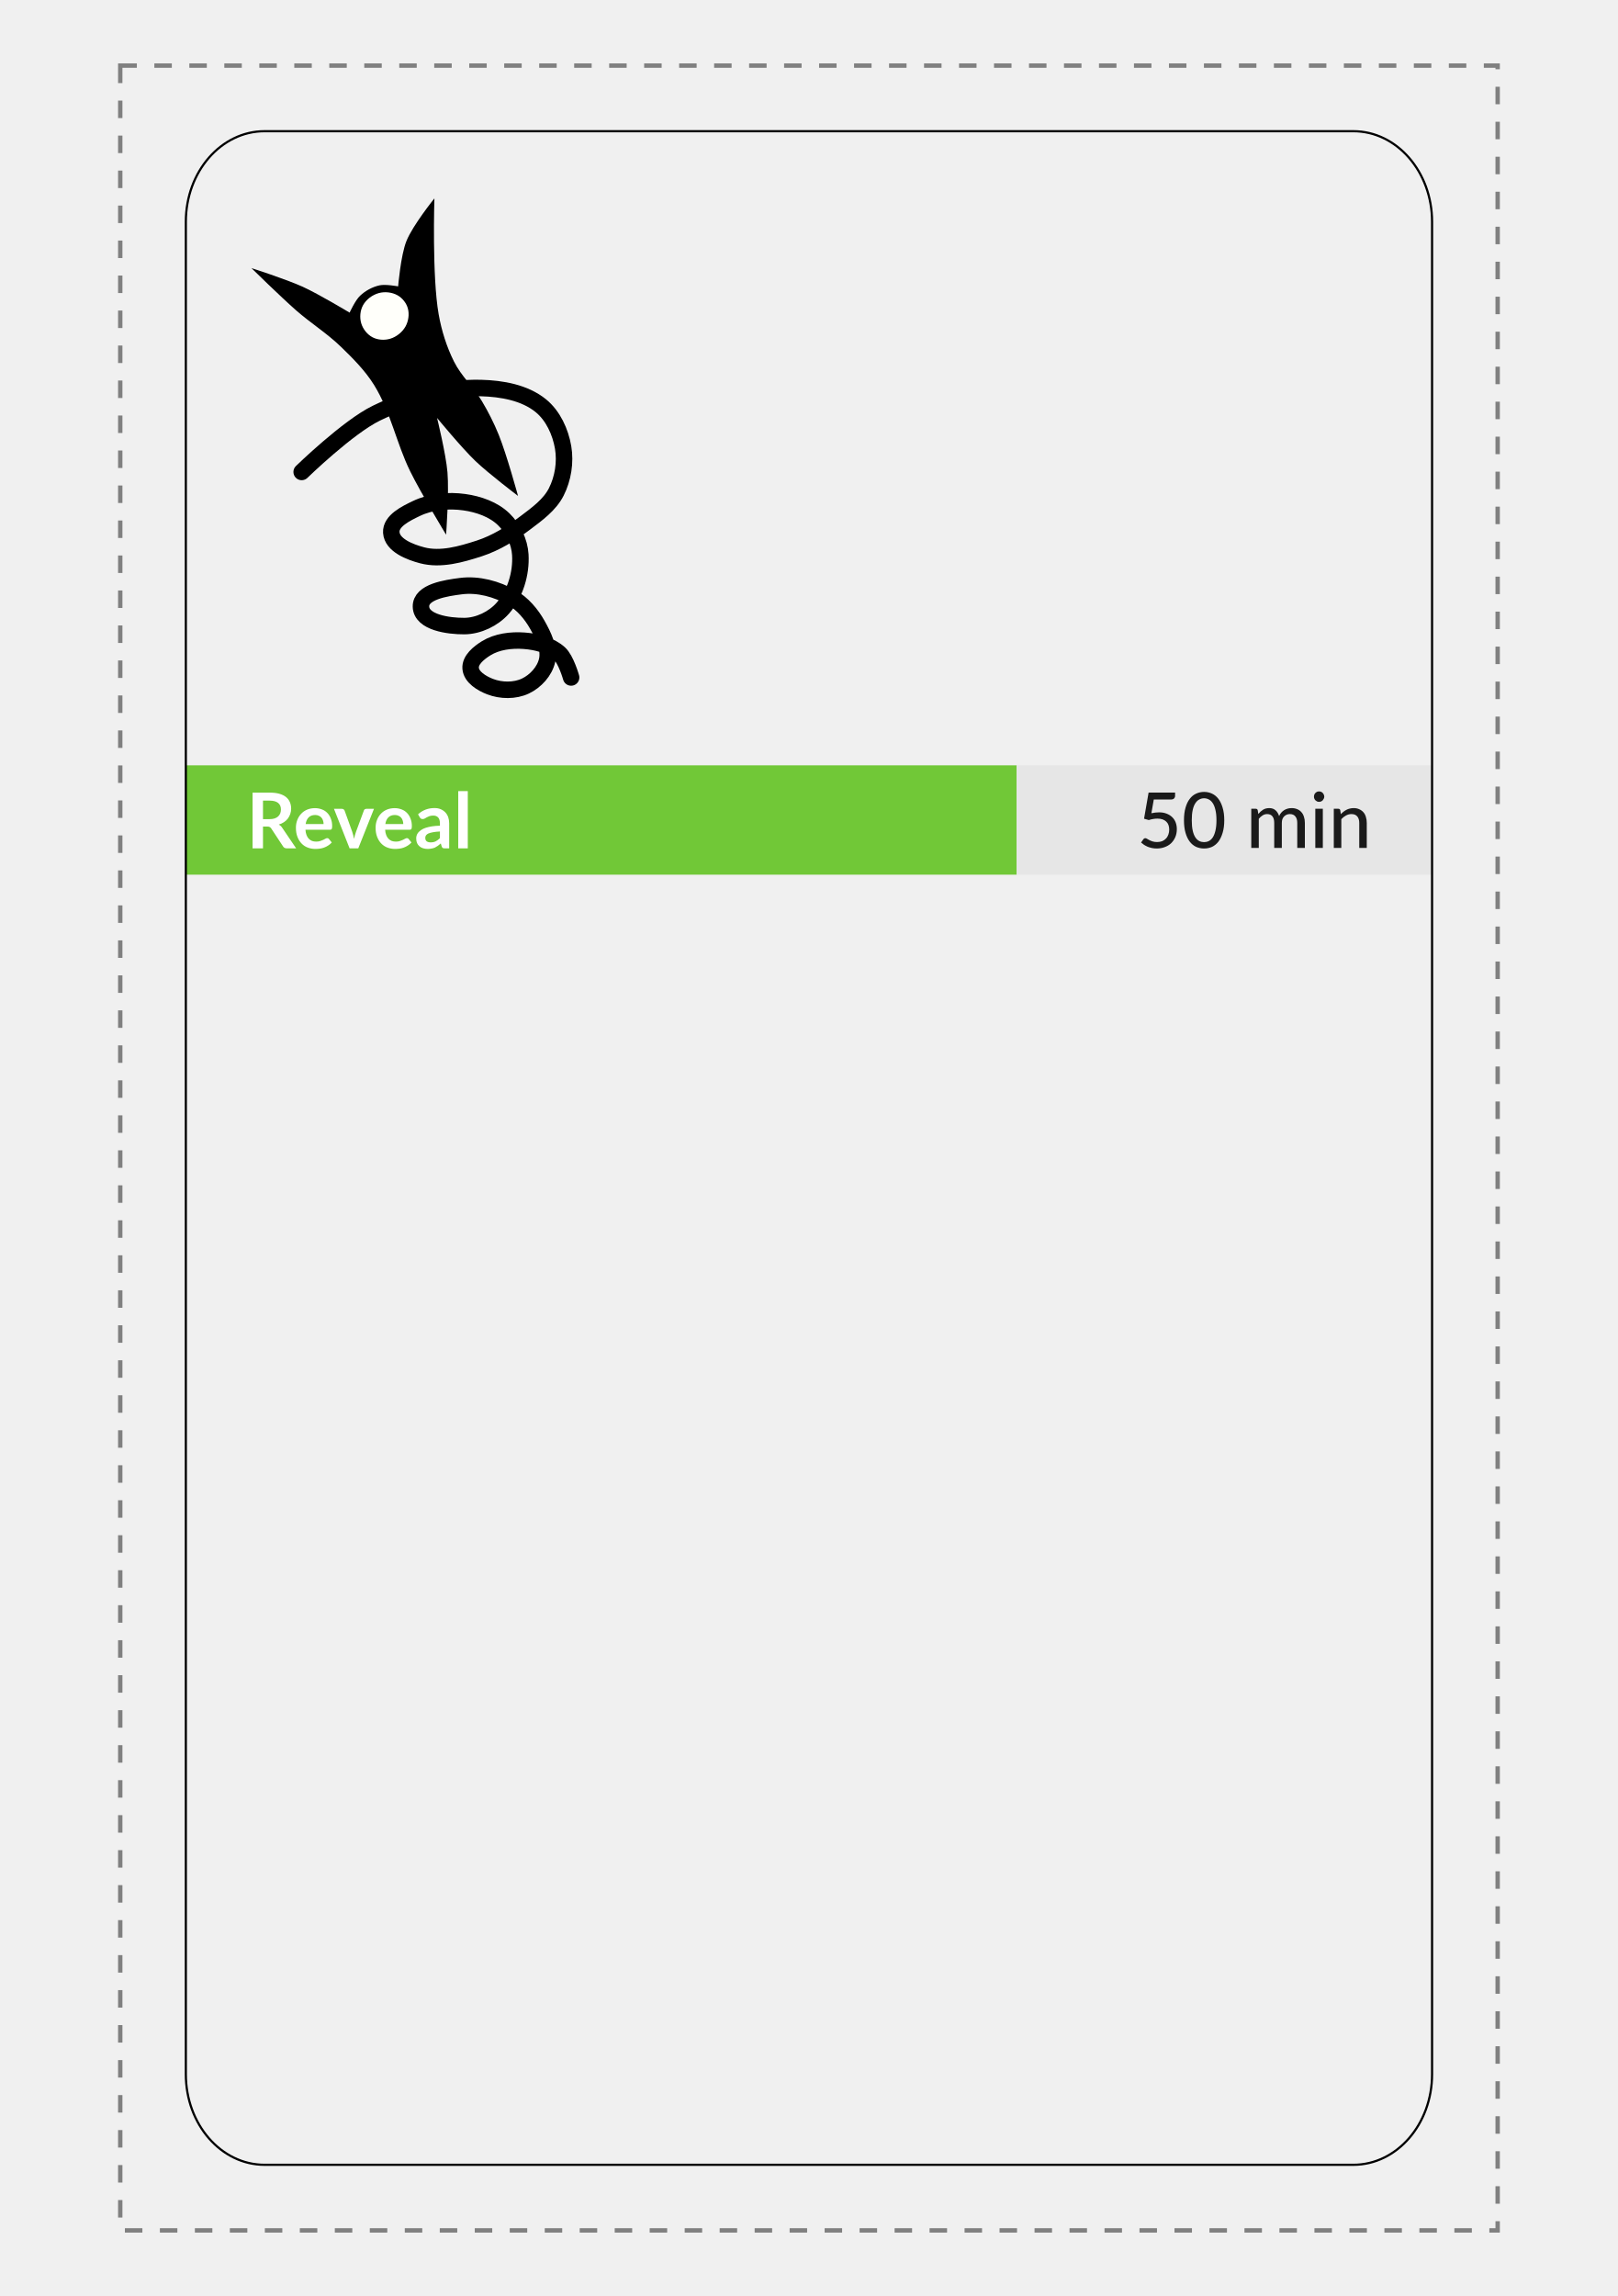
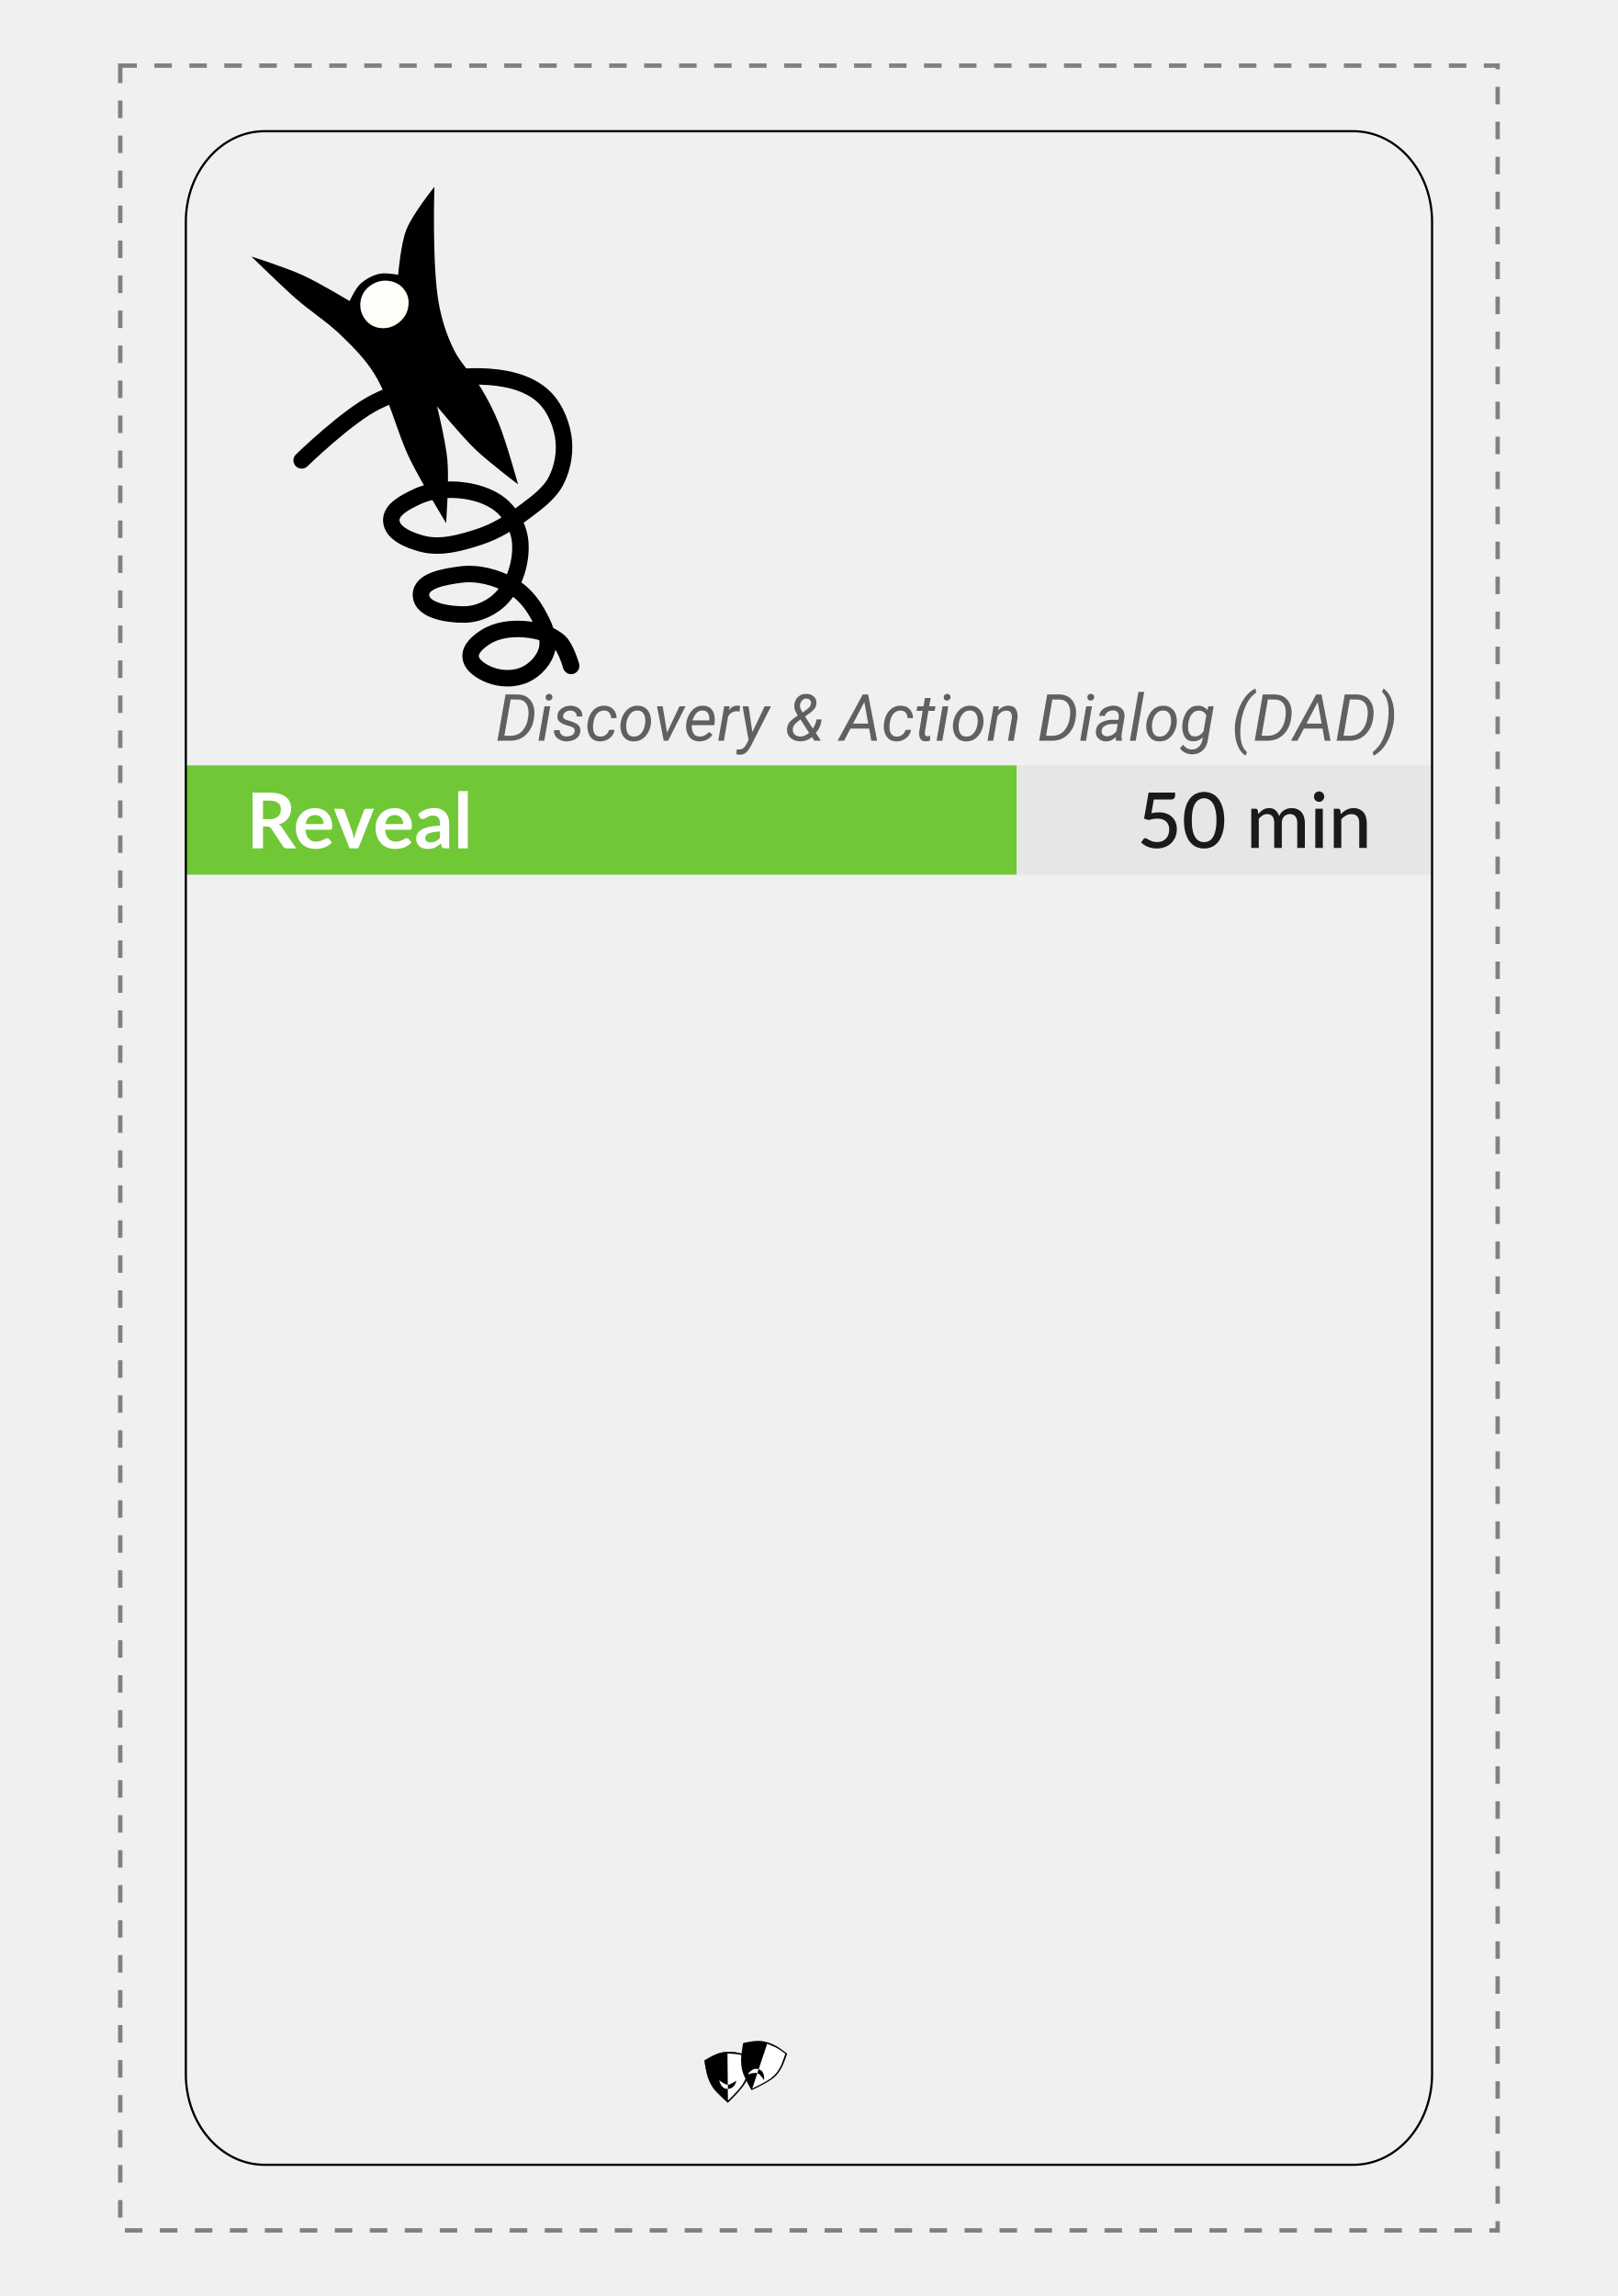
<svg xmlns="http://www.w3.org/2000/svg" xmlns:xlink="http://www.w3.org/1999/xlink" width="74mm" height="105mm" viewBox="0 0 262.205 372.047" id="svg2" version="1.1" enable-background="new">
  <defs id="defs4" />
  <g id="layer1" transform="translate(0,-680.315)" style="display:inline">
    <path style="fill:none;fill-rule:evenodd;stroke:#808080;stroke-width:0.709;stroke-linecap:butt;stroke-linejoin:miter;stroke-miterlimit:4;stroke-dasharray:2.835, 2.835;stroke-dashoffset:0;stroke-opacity:1" d="m 19.488,690.945 0,350.787 223.228,0 0,-350.787 z" id="path3350" transform="translate(4.3385302e-7,8.6660179e-6)" />
  </g>
  <g id="layer6" style="display:inline">
-     <path style="fill:none;fill-rule:evenodd;stroke:none;stroke-width:1px;stroke-linecap:butt;stroke-linejoin:miter;stroke-opacity:1" d="m 40.748,31.89 0,81.496 53.15,0 0,-81.496 -53.15,0" id="path4275" />
-     <g transform="matrix(1.958095,0,0,1.958095,-224.0276,-37.22676)" id="layer13">
+     <path style="fill:none;fill-rule:evenodd;stroke:none;stroke-width:1px;stroke-linecap:butt;stroke-linejoin:miter;stroke-opacity:1" d="M 40.748,31.89 V 113.386 H 93.898 V 31.89 H 40.748" id="path4275" />
+     <g transform="matrix(1.958095,0,0,1.958095,-224.0276,-39.10176)" id="layer13">
      <g id="g4728">
        <path style="fill:none;fill-opacity:1;stroke:#000000;stroke-width:1.365;stroke-linecap:round;stroke-linejoin:miter;stroke-miterlimit:4;stroke-dasharray:none;stroke-opacity:1" d="m 139.379,58.067 c 0,0 3.827,-3.722 6.189,-4.866 2.668,-1.292 5.683,-2.155 8.646,-2.079 1.724,0.044 3.624,0.376 4.961,1.465 1.011,0.823 1.623,2.164 1.843,3.449 0.209,1.225 -0.005,2.577 -0.567,3.685 -0.544,1.073 -1.591,1.827 -2.551,2.551 -1.165,0.879 -2.439,1.676 -3.827,2.126 -1.509,0.489 -3.191,0.973 -4.725,0.567 -1.023,-0.271 -2.485,-0.834 -2.551,-1.89 -0.06,-0.956 1.215,-1.571 2.079,-1.984 1.204,-0.576 2.648,-0.706 3.969,-0.52 1.173,0.165 2.411,0.591 3.26,1.417 0.773,0.752 1.306,1.853 1.37,2.929 0.093,1.556 -0.427,3.278 -1.465,4.441 -0.774,0.868 -2.003,1.457 -3.166,1.465 -1.311,0.008 -3.555,-0.296 -3.591,-1.606 -0.034,-1.239 2.078,-1.544 3.307,-1.701 1.425,-0.182 2.958,0.232 4.205,0.945 0.9,0.514 1.62,1.364 2.126,2.268 0.495,0.883 1.021,1.941 0.803,2.929 -0.2,0.906 -0.957,1.729 -1.795,2.126 -0.882,0.418 -2.019,0.4 -2.929,0.047 -0.686,-0.266 -1.548,-0.779 -1.606,-1.512 -0.055,-0.694 0.684,-1.287 1.276,-1.654 0.912,-0.566 2.088,-0.707 3.158,-0.628 1.026,0.076 2.139,0.356 2.906,1.042 0.552,0.494 0.976,1.996 0.976,1.996" id="path4719" />
        <path style="fill:#000000;fill-opacity:1;stroke:none;stroke-width:0.265px;stroke-linecap:butt;stroke-linejoin:miter;stroke-opacity:1" d="m 151.332,63.264 c 0,0 0.258,-3.454 0.114,-5.172 -0.128,-1.52 -0.861,-4.494 -0.861,-4.494 0,0 2.019,2.456 3.163,3.554 1.1,1.056 3.538,2.899 3.538,2.899 0,0 -0.934,-3.421 -1.598,-5.061 -0.392,-0.968 -0.867,-1.906 -1.404,-2.802 -0.68,-1.135 -1.697,-2.058 -2.29,-3.24 -0.616,-1.229 -1.036,-2.568 -1.276,-3.922 -0.559,-3.152 -0.353,-9.597 -0.353,-9.597 0,0 -1.792,2.223 -2.315,3.53 -0.473,1.18 -0.687,3.752 -0.687,3.752 0,0 -1.037,-0.197 -1.539,-0.086 -0.595,0.131 -1.168,0.444 -1.612,0.861 -0.399,0.375 -0.865,1.398 -0.865,1.398 0,0 -2.543,-1.533 -3.891,-2.146 -1.368,-0.621 -4.235,-1.54 -4.235,-1.54 0,0 2.422,2.378 3.697,3.496 1.202,1.054 2.573,1.911 3.721,3.024 1.002,0.971 2.005,1.979 2.74,3.166 1.355,2.187 1.844,4.812 2.977,7.122 0.886,1.808 2.977,5.256 2.977,5.256 z" id="path4721" />
        <path style="fill:#fffffa;fill-opacity:1;stroke:none;stroke-width:0.265px;stroke-linecap:butt;stroke-linejoin:miter;stroke-opacity:1" d="m 144.459,44.268 c 0.266,-0.479 0.775,-0.857 1.303,-1.002 0.503,-0.139 1.099,-0.072 1.554,0.184 0.401,0.225 0.731,0.642 0.852,1.086 0.133,0.488 0.048,1.063 -0.2,1.503 -0.263,0.466 -0.742,0.845 -1.253,1.002 -0.47,0.144 -1.035,0.112 -1.47,-0.117 -0.438,-0.23 -0.793,-0.679 -0.935,-1.153 -0.145,-0.482 -0.094,-1.063 0.15,-1.503 z" id="path4723" />
      </g>
    </g>
  </g>
  <g id="layer9" style="display:inline">
-     <path style="fill:none;fill-rule:evenodd;stroke:none;stroke-width:1px;stroke-linecap:butt;stroke-linejoin:miter;stroke-opacity:1" d="m 109.843,113.386 111.614,0 0,-81.496 -111.614,0 z" id="path4349" />
-     <flowRoot xml:space="preserve" style="font-style:normal;font-weight:normal;line-height:0.01%;font-family:sans-serif;text-align:end;letter-spacing:0px;word-spacing:0px;text-anchor:end;fill:#000000;fill-opacity:1;stroke:none;stroke-width:1px;stroke-linecap:butt;stroke-linejoin:miter;stroke-opacity:1" id="flowRoot4357" transform="translate(-3.4125e-4,5.618223)">
+     <path style="fill:none;fill-rule:evenodd;stroke:none;stroke-width:1.131px;stroke-linecap:butt;stroke-linejoin:miter;stroke-opacity:1" d="M 86.639,113.386 H 229.425 V 31.89 H 86.639 Z" id="pathdadf4349" />
+     <flowRoot xml:space="preserve" style="font-style:normal;font-weight:normal;line-height:0.01%;font-family:sans-serif;text-align:end;letter-spacing:0px;word-spacing:0px;text-anchor:end;fill:#000000;fill-opacity:1;stroke:none;stroke-width:1px;stroke-linecap:butt;stroke-linejoin:miter;stroke-opacity:1" id="flowRoot4357" transform="translate(-1.875341,5.618223)">
      <flowRegion id="flowRegion4359">
-         <use x="0" y="0" xlink:href="#path4349" id="use4361" width="100%" height="100%" />
+         <use x="0" y="0" xlink:href="#pathdadf4349" id="use4361" width="100%" height="100%" />
      </flowRegion>
-       <flowPara id="flowPara4363" style="font-style:normal;font-variant:normal;font-weight:bold;font-stretch:normal;font-size:13.75px;line-height:1.25;font-family:Roboto;-inkscape-font-specification:'Roboto Bold';text-align:end;text-anchor:end">Discovery &amp; Action Dialog</flowPara>
+       <flowPara id="flowPara4363" style="font-style:normal;font-variant:normal;font-weight:bold;font-stretch:normal;font-size:13.75px;line-height:1.25;font-family:Roboto;-inkscape-font-specification:'Roboto Bold';text-align:end;text-anchor:end">Dialogue sur la</flowPara>
+       <flowPara style="font-style:normal;font-variant:normal;font-weight:bold;font-stretch:normal;font-size:13.75px;line-height:1.25;font-family:Roboto;-inkscape-font-specification:'Roboto Bold';text-align:end;text-anchor:end" id="flowPara1">Découverte et l'Action</flowPara>
      <flowPara id="flowPara4365" style="font-style:normal;font-variant:normal;font-weight:normal;font-stretch:normal;font-size:8.75px;line-height:125%;font-family:Lato;-inkscape-font-specification:Lato;text-align:end;letter-spacing:0px;text-anchor:end;fill:#1a1a1a">Découvrir, inventer et libérer des solutions locales à des problèmes chroniques</flowPara>
    </flowRoot>
+     <text xml:space="preserve" style="font-style:italic;font-variant:normal;font-weight:normal;font-stretch:normal;font-size:10.547px;line-height:1.15;font-family:Roboto;-inkscape-font-specification:'Roboto, Italic';font-variant-ligatures:normal;font-variant-caps:normal;font-variant-numeric:normal;font-variant-east-asian:normal;font-variation-settings:normal;direction:ltr;display:inline;vector-effect:none;fill:#000000;fill-opacity:0.6;stroke:none;stroke-width:0.938px;stroke-linecap:butt;stroke-linejoin:miter;stroke-miterlimit:4;stroke-dasharray:none;stroke-dashoffset:0;stroke-opacity:1;-inkscape-stroke:none;enable-background:new;stop-color:#000000" x="80.321" y="120.029" id="text5">
+       <tspan id="tspan5" x="80.321" y="120.029" style="stroke-width:0.938px">Discovery &amp; Action Dialog (DAD)</tspan>
+     </text>
  </g>
  <g id="layer8" style="display:inline">
    <rect style="display:inline;fill:#71c837;fill-opacity:1;stroke:none;stroke-width:1;stroke-miterlimit:4;stroke-dasharray:none;stroke-dashoffset:0;stroke-opacity:1" id="rect4178" width="134.646" height="17.717" x="30.118" y="124.016" />
    <text xml:space="preserve" style="font-style:normal;font-weight:normal;line-height:0%;font-family:sans-serif;letter-spacing:0px;word-spacing:0px;display:inline;fill:#000000;fill-opacity:1;stroke:none;stroke-width:1px;stroke-linecap:butt;stroke-linejoin:miter;stroke-opacity:1" x="39.935" y="137.468" id="text4180">
      <tspan id="tspan4182" x="39.935" y="137.468" style="font-style:normal;font-variant:normal;font-weight:bold;font-stretch:normal;font-size:12.5px;line-height:1.25;font-family:Lato;-inkscape-font-specification:'Lato Bold';fill:#ffffff">Reveal</tspan>
    </text>
    <rect y="124.016" x="164.764" height="17.717" width="67.323" id="rect4191" style="display:inline;fill:#e6e6e6;fill-opacity:1;stroke:none;stroke-width:1;stroke-miterlimit:4;stroke-dasharray:none;stroke-dashoffset:0;stroke-opacity:1" />
    <text xml:space="preserve" style="font-style:normal;font-weight:normal;line-height:0%;font-family:sans-serif;letter-spacing:0px;word-spacing:0px;fill:#1a1a1a;fill-opacity:1;stroke:none;stroke-width:1px;stroke-linecap:butt;stroke-linejoin:miter;stroke-opacity:1" x="184.268" y="137.396" id="text4193">
      <tspan id="tspan4195" x="184.268" y="137.396" style="font-style:normal;font-variant:normal;font-weight:500;font-stretch:normal;font-size:12.5px;line-height:1.25;font-family:Lato;-inkscape-font-specification:'Lato Medium';fill:#1a1a1a">50 min</tspan>
    </text>
  </g>
  <g id="layer5" style="display:inline">
    <rect style="fill:none;fill-opacity:1;stroke:#000000;stroke-width:0.354;stroke-miterlimit:4;stroke-dasharray:none;stroke-dashoffset:0;stroke-opacity:1" id="rect4187" width="201.969" height="329.528" x="30.118" y="21.26" ry="14.674" rx="12.764" />
  </g>
  <g id="layer4" style="display:inline">
-     <path style="fill:none;fill-rule:evenodd;stroke:none;stroke-width:1.064px;stroke-linecap:butt;stroke-linejoin:miter;stroke-opacity:1" d="M 36.061,144.862 V 345.314 H 227.55 V 144.862 Z" id="path4305" />
+     <path style="fill:none;fill-rule:evenodd;stroke:none;stroke-width:1.064px;stroke-linecap:butt;stroke-linejoin:miter;stroke-opacity:1" d="M 36.061,144.862 V 345.314 H 227.55 V 144.862 Z" id="pathdadf4305" />
    <flowRoot xml:space="preserve" style="font-style:normal;font-weight:normal;line-height:0.85;font-family:sans-serif;letter-spacing:0px;word-spacing:0px;fill:#000000;fill-opacity:1;stroke:none;stroke-width:1px;stroke-linecap:butt;stroke-linejoin:miter;stroke-opacity:1" id="flowRoot4319" transform="matrix(1,0,0,1.006858,-0.1725149,-4.575928)">
      <flowRegion id="flowRegion4321" style="line-height:0.85">
-         <use x="0" y="0" xlink:href="#path4305" id="use4323" width="100%" height="100%" transform="matrix(1,0,0,0.9931889,0.1725149,4.544761)" />
+         <use x="0" y="0" xlink:href="#pathdadf4305" id="use4323" width="100%" height="100%" transform="matrix(1,0,0,0.9931889,0.1725149,4.544761)" />
      </flowRegion>
      <flowPara style="font-style:normal;font-variant:normal;font-weight:bold;font-stretch:normal;font-size:8.72px;line-height:0.85;font-family:Roboto;-inkscape-font-specification:'Roboto Bold';fill:#999999;fill-opacity:1" id="flowPara4212">Personnes</flowPara>
      <flowPara style="font-style:normal;font-variant:normal;font-weight:500;font-stretch:normal;font-size:8.72px;line-height:0.85;font-family:Lato;-inkscape-font-specification:'Lato Medium';fill:#1a1a1a;fill-opacity:1" id="flowPara4413">Découvrir, inventer et libérer des solutions locales à des problèmes chroniques</flowPara>
      <flowPara style="font-style:normal;font-variant:normal;font-weight:500;font-stretch:normal;font-size:8.72px;line-height:0.85;font-family:Lato;-inkscape-font-specification:'Lato Medium';fill:#1a1a1a;fill-opacity:1" id="flowPara4264">- La taille totale du groupe doit être comprise entre 5 et 15 personnes</flowPara>
      <flowPara style="font-style:normal;font-variant:normal;font-weight:500;font-stretch:normal;font-size:8.72px;line-height:0.85;font-family:Lato;-inkscape-font-specification:'Lato Medium';fill:#1a1a1a;fill-opacity:1" id="flowPara4266">- La diversité des rôles et des expériences est un atout important</flowPara>
      <flowPara style="font-style:normal;font-variant:normal;font-weight:500;font-stretch:normal;font-size:8.72px;line-height:0.85;font-family:Lato;-inkscape-font-specification:'Lato Medium';fill:#1a1a1a;fill-opacity:1" id="flowPara4214"> </flowPara>
      <flowPara style="font-style:normal;font-variant:normal;font-weight:bold;font-stretch:normal;font-size:8.72px;line-height:0.85;font-family:Roboto;-inkscape-font-specification:'Roboto Bold';fill:#999999;fill-opacity:1" id="flowPara4202">Espace et matériel</flowPara>
      <flowPara style="font-style:normal;font-variant:normal;font-weight:500;font-stretch:normal;font-size:8.72px;line-height:0.85;font-family:Lato;-inkscape-font-specification:'Lato Medium';fill:#1a1a1a;fill-opacity:1" id="flowPara4201">- Les DAD se déroulent dans un cadre ou une unité locale</flowPara>
      <flowPara style="font-style:normal;font-variant:normal;font-weight:500;font-stretch:normal;font-size:8.72px;line-height:0.85;font-family:Lato;-inkscape-font-specification:'Lato Medium';fill:#1a1a1a;fill-opacity:1" id="flowPara4268">- Les groupes peuvent être debout ou assis autour d'une table</flowPara>
      <flowPara style="font-style:normal;font-variant:normal;font-weight:500;font-stretch:normal;font-size:8.72px;line-height:0.85;font-family:Lato;-inkscape-font-specification:'Lato Medium';fill:#1a1a1a;fill-opacity:1" id="flowPara4270">- Du papier, un tableau à feuilles mobiles ou du matériel de projection sont nécessaires pour consigner les idées et les actions.</flowPara>
      <flowPara style="font-style:normal;font-variant:normal;font-weight:500;font-stretch:normal;font-size:8.72px;line-height:0.85;font-family:Lato;-inkscape-font-specification:'Lato Medium';fill:#1a1a1a;fill-opacity:1" id="flowPara4272" />
      <flowPara style="font-style:normal;font-variant:normal;font-weight:bold;font-stretch:normal;font-size:8.72px;line-height:0.85;font-family:Roboto;-inkscape-font-specification:'Roboto Bold';fill:#999999;fill-opacity:1" id="flowPara4274">Fonctionne Avec</flowPara>
      <flowPara style="font-style:normal;font-variant:normal;font-weight:500;font-stretch:normal;font-size:8.72px;line-height:0.85;font-family:Lato;-inkscape-font-specification:'Lato Medium';fill:#1a1a1a;fill-opacity:1" id="flowPara4282">Improv Prototyping </flowPara>
      <flowPara style="font-style:normal;font-variant:normal;font-weight:500;font-stretch:normal;font-size:8.72px;line-height:0.85;font-family:Lato;-inkscape-font-specification:'Lato Medium';fill:#1a1a1a;fill-opacity:1" id="flowPara4206" />
    </flowRoot>
+     <g transform="matrix(0.2903862,0,0,0.2903862,61.5436,311.9481)" id="layer16" style="display:inline;enable-background:new">
+       <g id="g5009">
+         <path style="fill:#000000;fill-opacity:1;stroke:#000000;stroke-width:0.265px;stroke-linecap:butt;stroke-linejoin:miter;stroke-opacity:1" d="m 181.271,75.565 c 0,0 4.659,-2.832 7.212,-3.727 1.62,-0.568 3.336,-0.896 5.048,-1.01 1.941,-0.13 3.907,0.039 5.823,0.372 2.406,0.418 7.041,2.027 7.041,2.027 0,0 0.13,5.766 -0.399,8.58 -0.401,2.134 -0.995,4.292 -2.081,6.171 -2.442,4.227 -9.682,10.988 -9.682,10.988 0,0 -5.855,-5.032 -8.071,-8.147 -1.316,-1.849 -2.264,-3.966 -3,-6.113 -1.008,-2.944 -1.892,-9.142 -1.892,-9.142 z" id="path4934-2" />
+         <path style="fill:#ffffff;fill-opacity:1;stroke:none;stroke-width:0.265px;stroke-linecap:butt;stroke-linejoin:miter;stroke-opacity:1" d="m 194.318,97.94 -0.248,-26.272 c 0,0 4.102,0.138 6.116,0.497 1.806,0.322 5.303,1.475 5.303,1.475 0,0 0.005,6.453 -0.278,7.914 -0.711,3.665 -1.357,5.171 -2.941,7.58 -2.149,3.267 -7.951,8.806 -7.951,8.806 z" id="path4936-4" />
+         <path style="fill:#000000;fill-opacity:1;stroke:none;stroke-width:0.265px;stroke-linecap:butt;stroke-linejoin:miter;stroke-opacity:1" d="m 202.831,65.768 c 0,0 5.326,-1.164 8.032,-1.181 1.716,-0.011 3.446,0.237 5.103,0.685 1.878,0.508 3.682,1.307 5.386,2.244 2.14,1.177 6,4.205 6,4.205 0,0 -1.751,5.496 -3.166,7.985 -1.073,1.887 -2.336,3.735 -3.974,5.16 -3.683,3.205 -12.727,7.246 -12.727,7.246 0,0 -3.902,-6.662 -4.986,-10.328 -0.644,-2.177 -0.852,-4.486 -0.85,-6.756 0.003,-3.112 1.181,-9.26 1.181,-9.26 z" id="path4934" />
+         <path style="fill:#ffffff;fill-opacity:1;stroke:none;stroke-width:0.265px;stroke-linecap:butt;stroke-linejoin:miter;stroke-opacity:1" d="m 207.901,91.168 8.302,-24.927 c 0,0 3.835,1.464 5.622,2.457 1.604,0.891 4.536,3.118 4.536,3.118 0,0 -2.092,6.105 -2.835,7.394 -1.863,3.235 -2.963,4.45 -5.244,6.213 -3.094,2.392 -10.381,5.745 -10.381,5.745 z" id="path4936" />
+         <path style="fill:#000000;fill-opacity:1;stroke:none;stroke-width:0.265px;stroke-linecap:butt;stroke-linejoin:miter;stroke-opacity:1" d="m 194.233,89.071 c 1.783,0.03 4.783,-2.341 4.783,-2.341 0,0 -0.677,4.57 -4.76,4.678 z" id="path4995" />
+         <path style="fill:#ffffff;fill-opacity:1;stroke:none;stroke-width:0.265px;stroke-linecap:butt;stroke-linejoin:miter;stroke-opacity:1" d="m 194.256,91.408 c -3.954,0.105 -4.795,-4.845 -4.795,-4.845 0,0 2.984,2.478 4.772,2.508 z" id="path4956" />
+         <path style="fill:#ffffff;fill-opacity:1;stroke:none;stroke-width:0.265px;stroke-linecap:butt;stroke-linejoin:miter;stroke-opacity:1" d="m 210.748,82.612 c -1.674,-0.59 -5.29,0.697 -5.29,0.697 0,0 2.119,-4.096 6.023,-2.897 z" id="path4999" />
+         <path style="fill:#000007;fill-opacity:1;stroke:none;stroke-width:0.265px;stroke-linecap:butt;stroke-linejoin:miter;stroke-opacity:1" d="m 211.481,80.411 c 3.781,1.161 2.979,6.103 2.979,6.103 0,0 -2.017,-3.305 -3.713,-3.903 z" id="path4956-9" />
+       </g>
+     </g>
  </g>
</svg>
